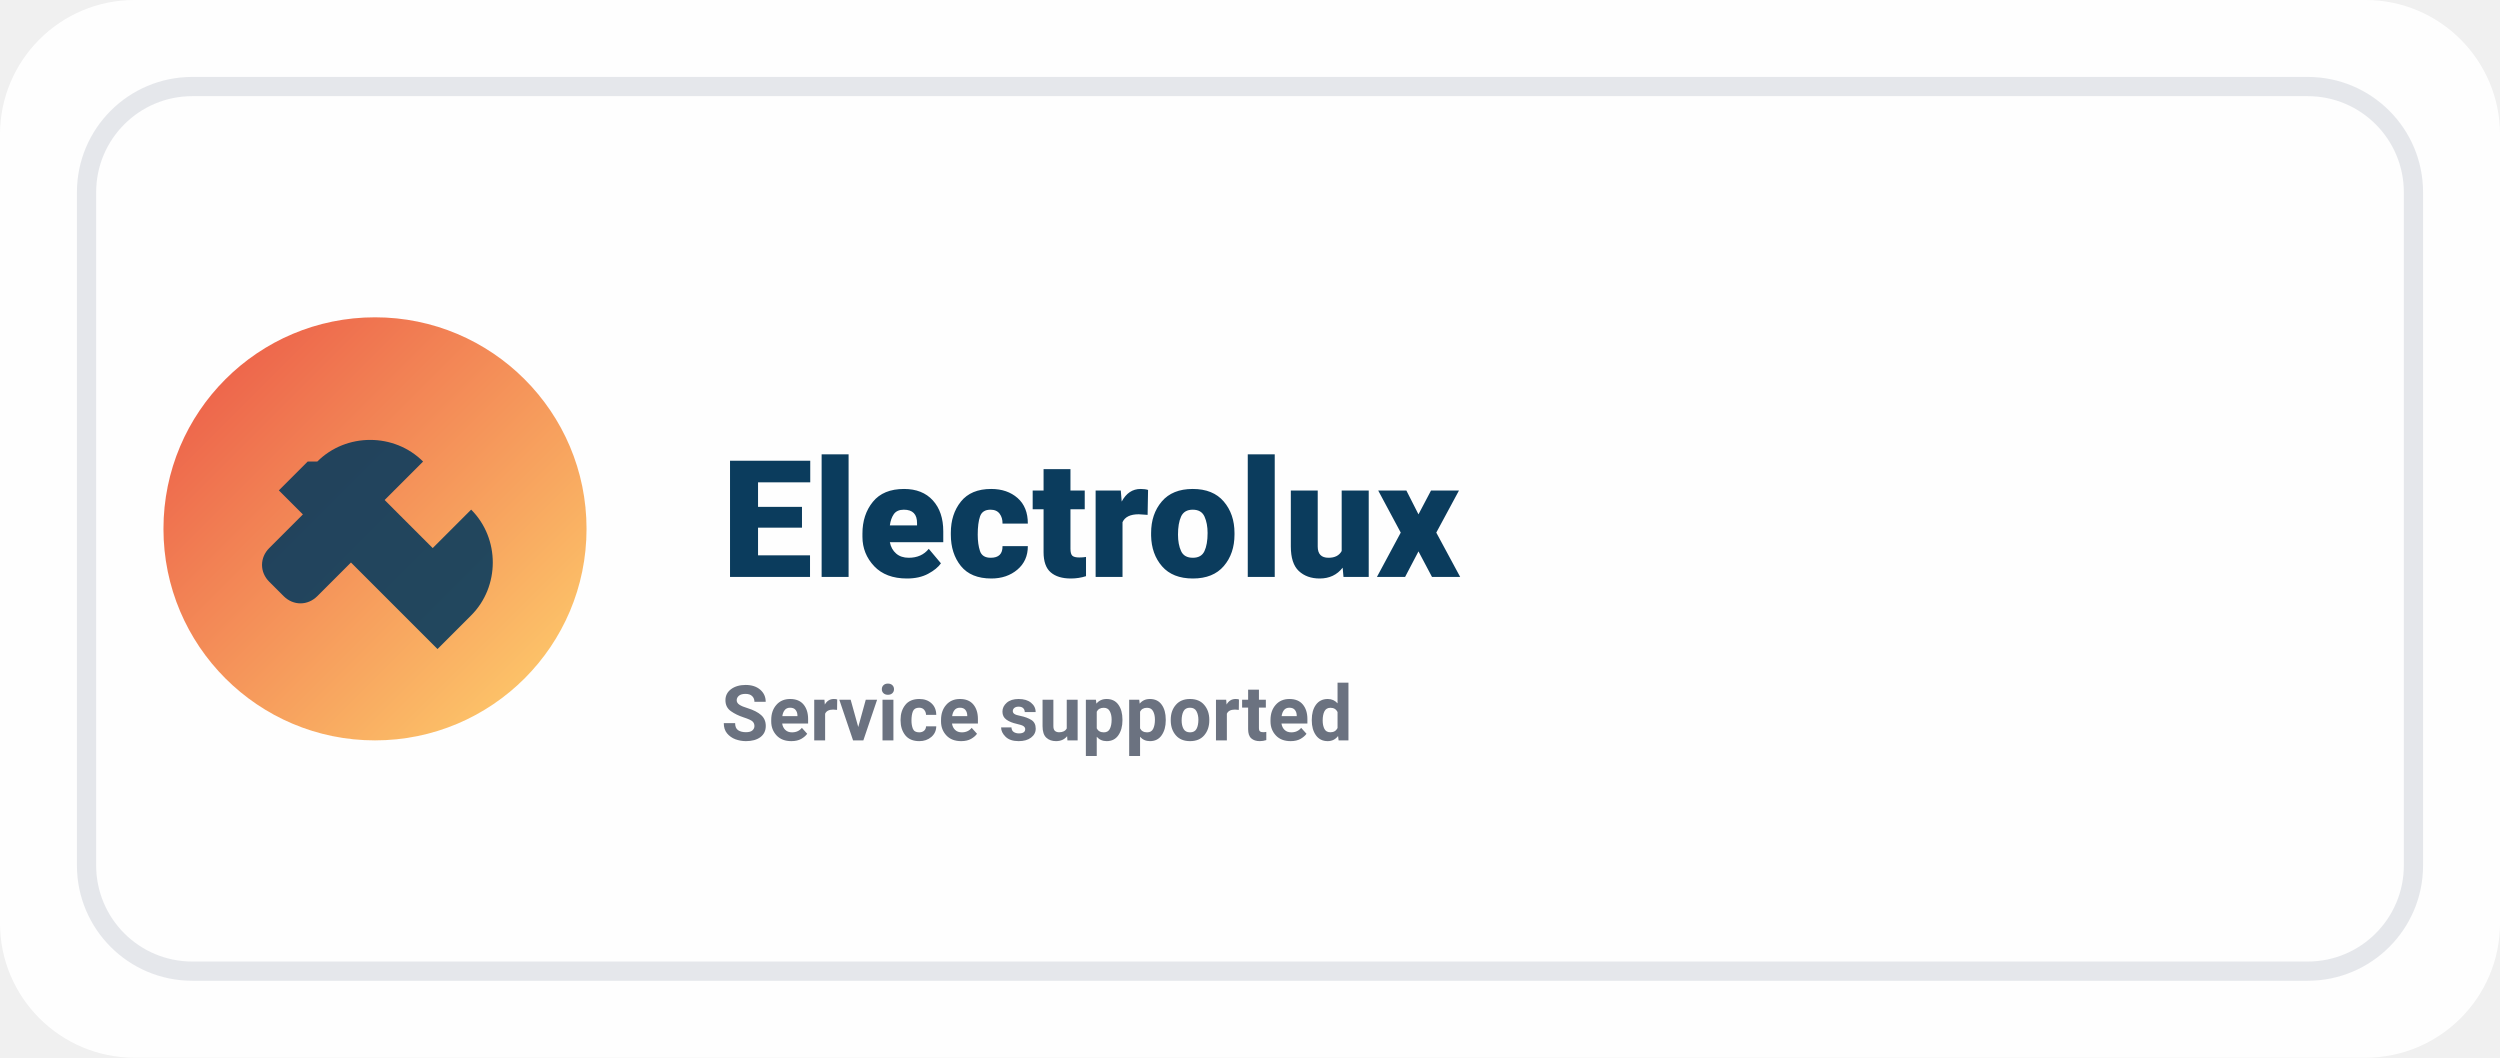
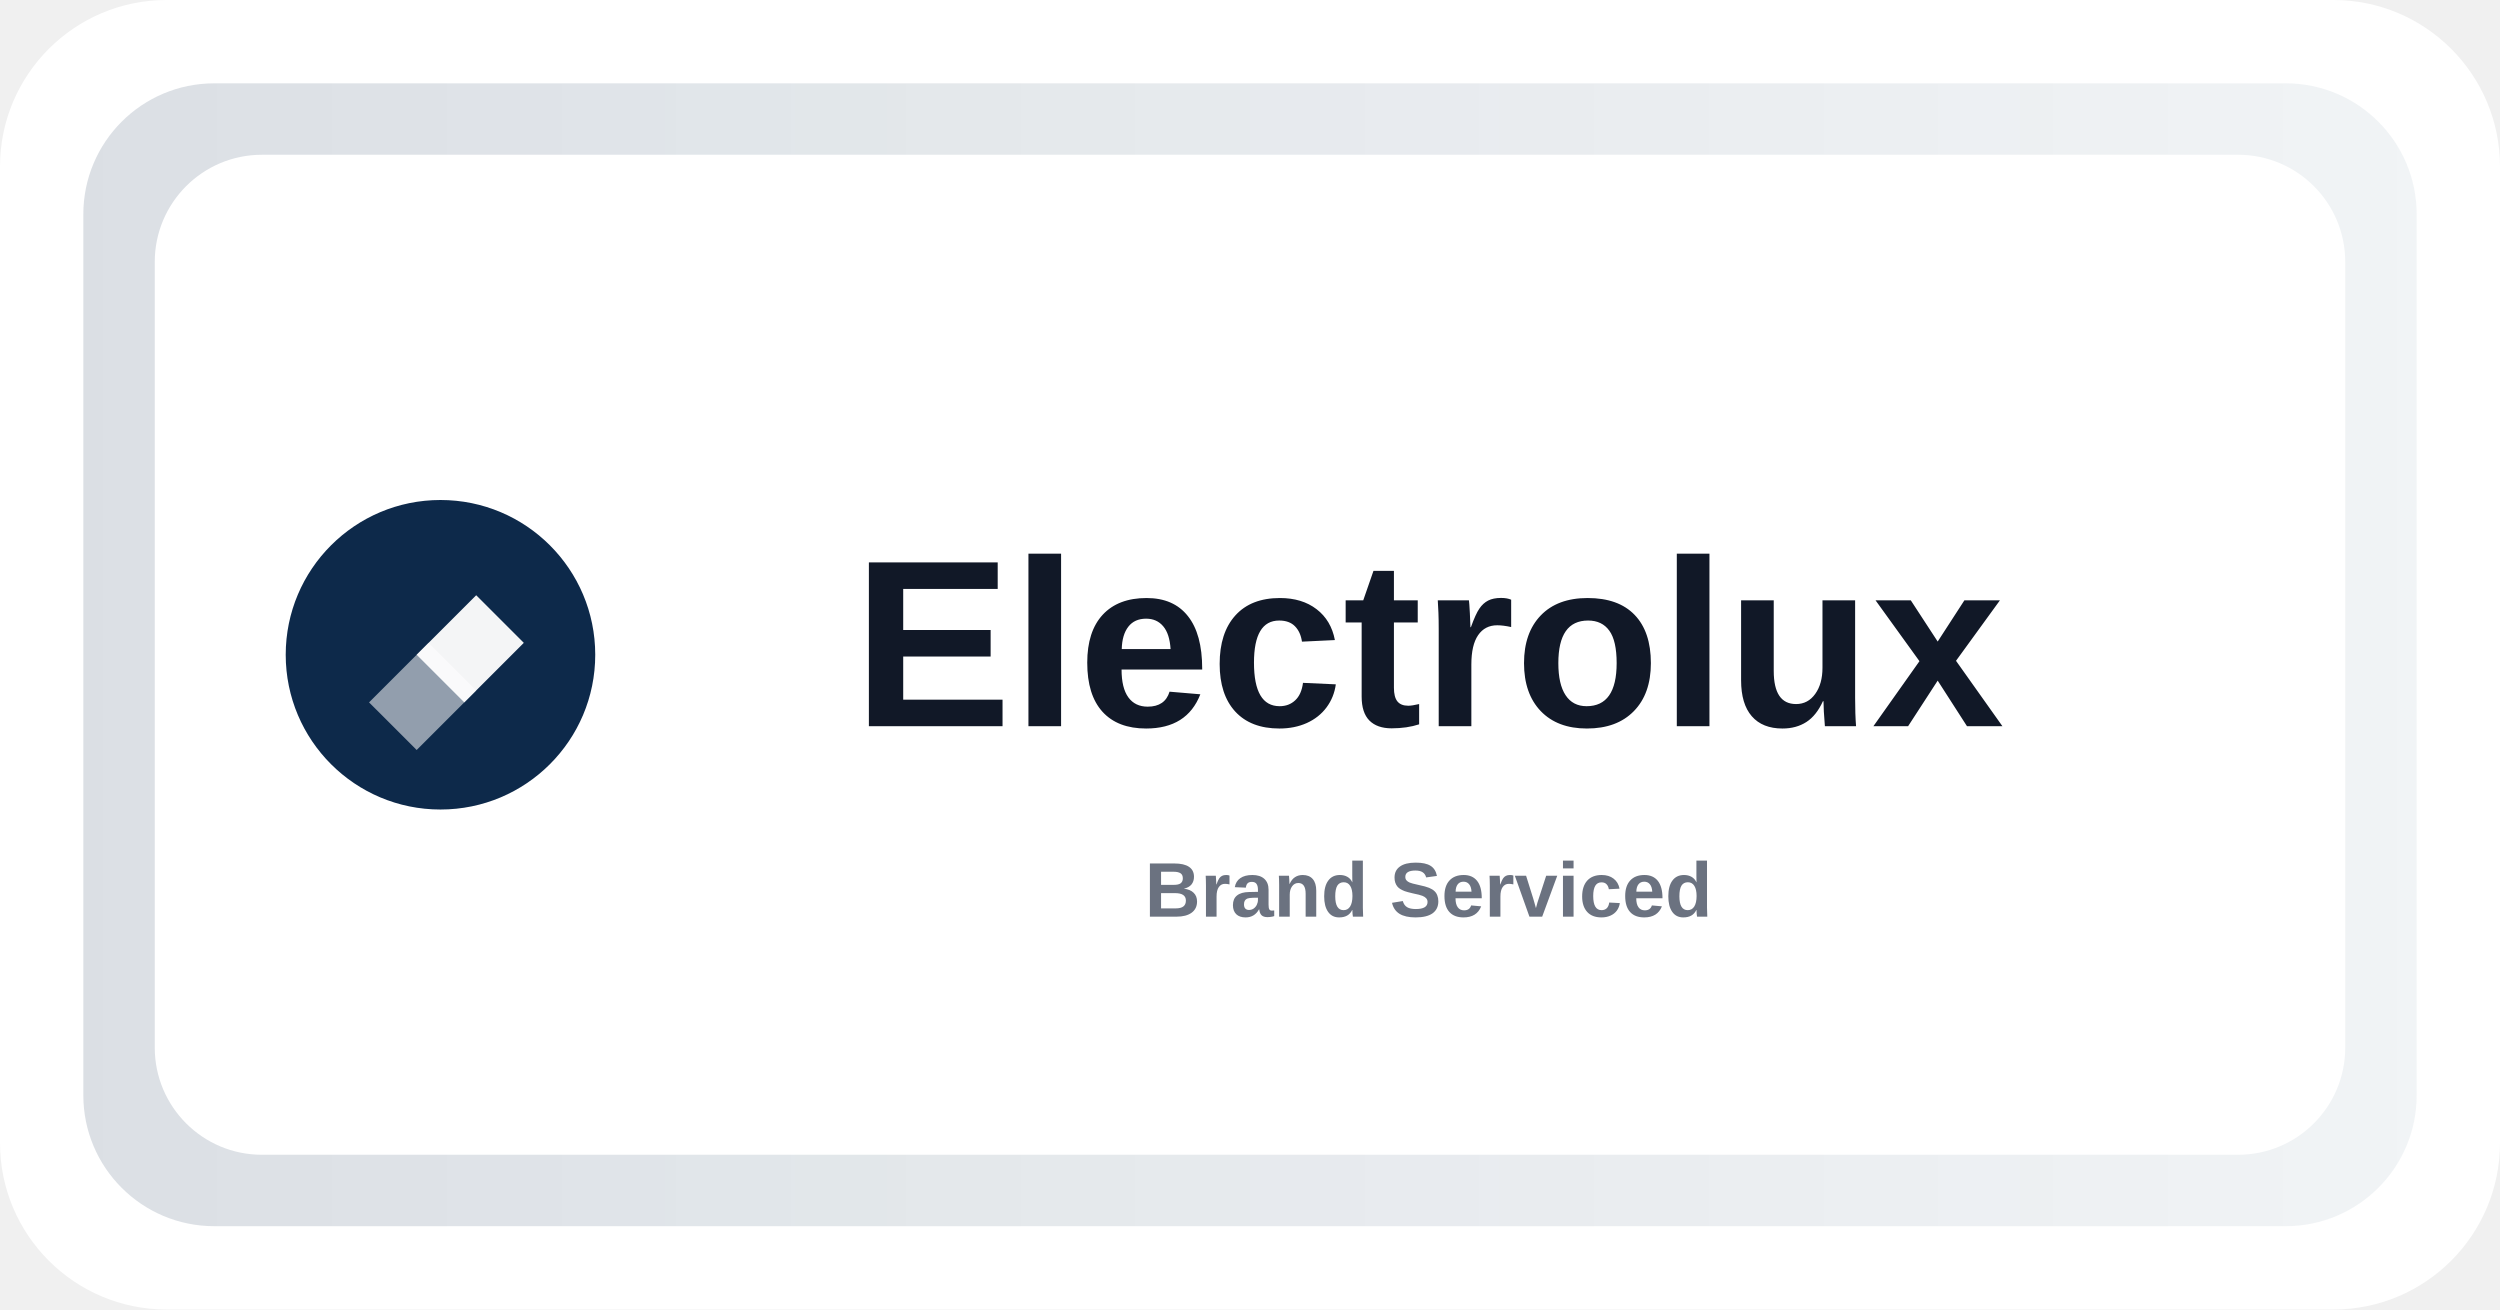
- <svg xmlns="http://www.w3.org/2000/svg" viewBox="0 0 520 220" role="img" aria-label="Electrolux">
+ <svg xmlns="http://www.w3.org/2000/svg" width="420" height="220" viewBox="0 0 420 220" role="img" aria-label="Electrolux brand">
  <defs>
-     <linearGradient id="g" x1="0" x2="1" y1="0" y2="1">
-       <stop offset="0" stop-color="#e94b3c" stop-opacity="0.95" />
-       <stop offset="1" stop-color="#ffd166" stop-opacity="0.95" />
+     <linearGradient id="bg" x1="0" x2="1">
+       <stop offset="0" stop-color="#011e41" stop-opacity=".14" />
+       <stop offset="1" stop-color="#0b3c5d" stop-opacity=".06" />
    </linearGradient>
  </defs>
-   <rect width="520" height="220" rx="28" fill="#ffffff" opacity="0.96" />
-   <rect x="18" y="18" width="484" height="184" rx="22" fill="none" stroke="#e5e7eb" stroke-width="4" />
-   <circle cx="78" cy="110" r="44" fill="url(#g)" />
-   <path d="M66 96c6-6 16-6 22 0l-8 8 10 10 8-8c6 6 6 16 0 22l-7 7-18-18-7 7c-2 2-5 2-7 0l-3-3c-2-2-2-5 0-7l7-7-5-5 6-6z" fill="#0b3c5d" opacity="0.9" />
-   <text x="150" y="120" font-family="system-ui,Segoe UI,Roboto,Arial" font-size="34" fill="#0b3c5d" font-weight="900">Electrolux</text>
-   <text x="150" y="154" font-family="system-ui,Segoe UI,Roboto,Arial" font-size="16" fill="#6b7280" font-weight="650">Service supported</text>
+   <rect width="420" height="220" rx="28" fill="#ffffff" />
+   <rect x="14" y="14" width="392" height="192" rx="22" fill="url(#bg)" />
+   <rect x="26" y="26" width="368" height="168" rx="18" fill="#ffffff" />
+   <circle cx="74" cy="110" r="26" fill="#011e41" opacity=".95" />
+   <path d="M70 110l10-10 8 8-10 10z" fill="#ffffff" opacity=".95" />
+   <path d="M62 118l10-10 8 8-10 10z" fill="#ffffff" opacity=".55" />
+   <text x="240" y="122" text-anchor="middle" font-family="Arial, Helvetica, sans-serif" font-size="40" font-weight="900" fill="#111827">Electrolux</text>
+   <text x="240" y="154" text-anchor="middle" font-family="Arial, Helvetica, sans-serif" font-size="13" font-weight="700" fill="#6b7280">Brand Serviced</text>
</svg>
